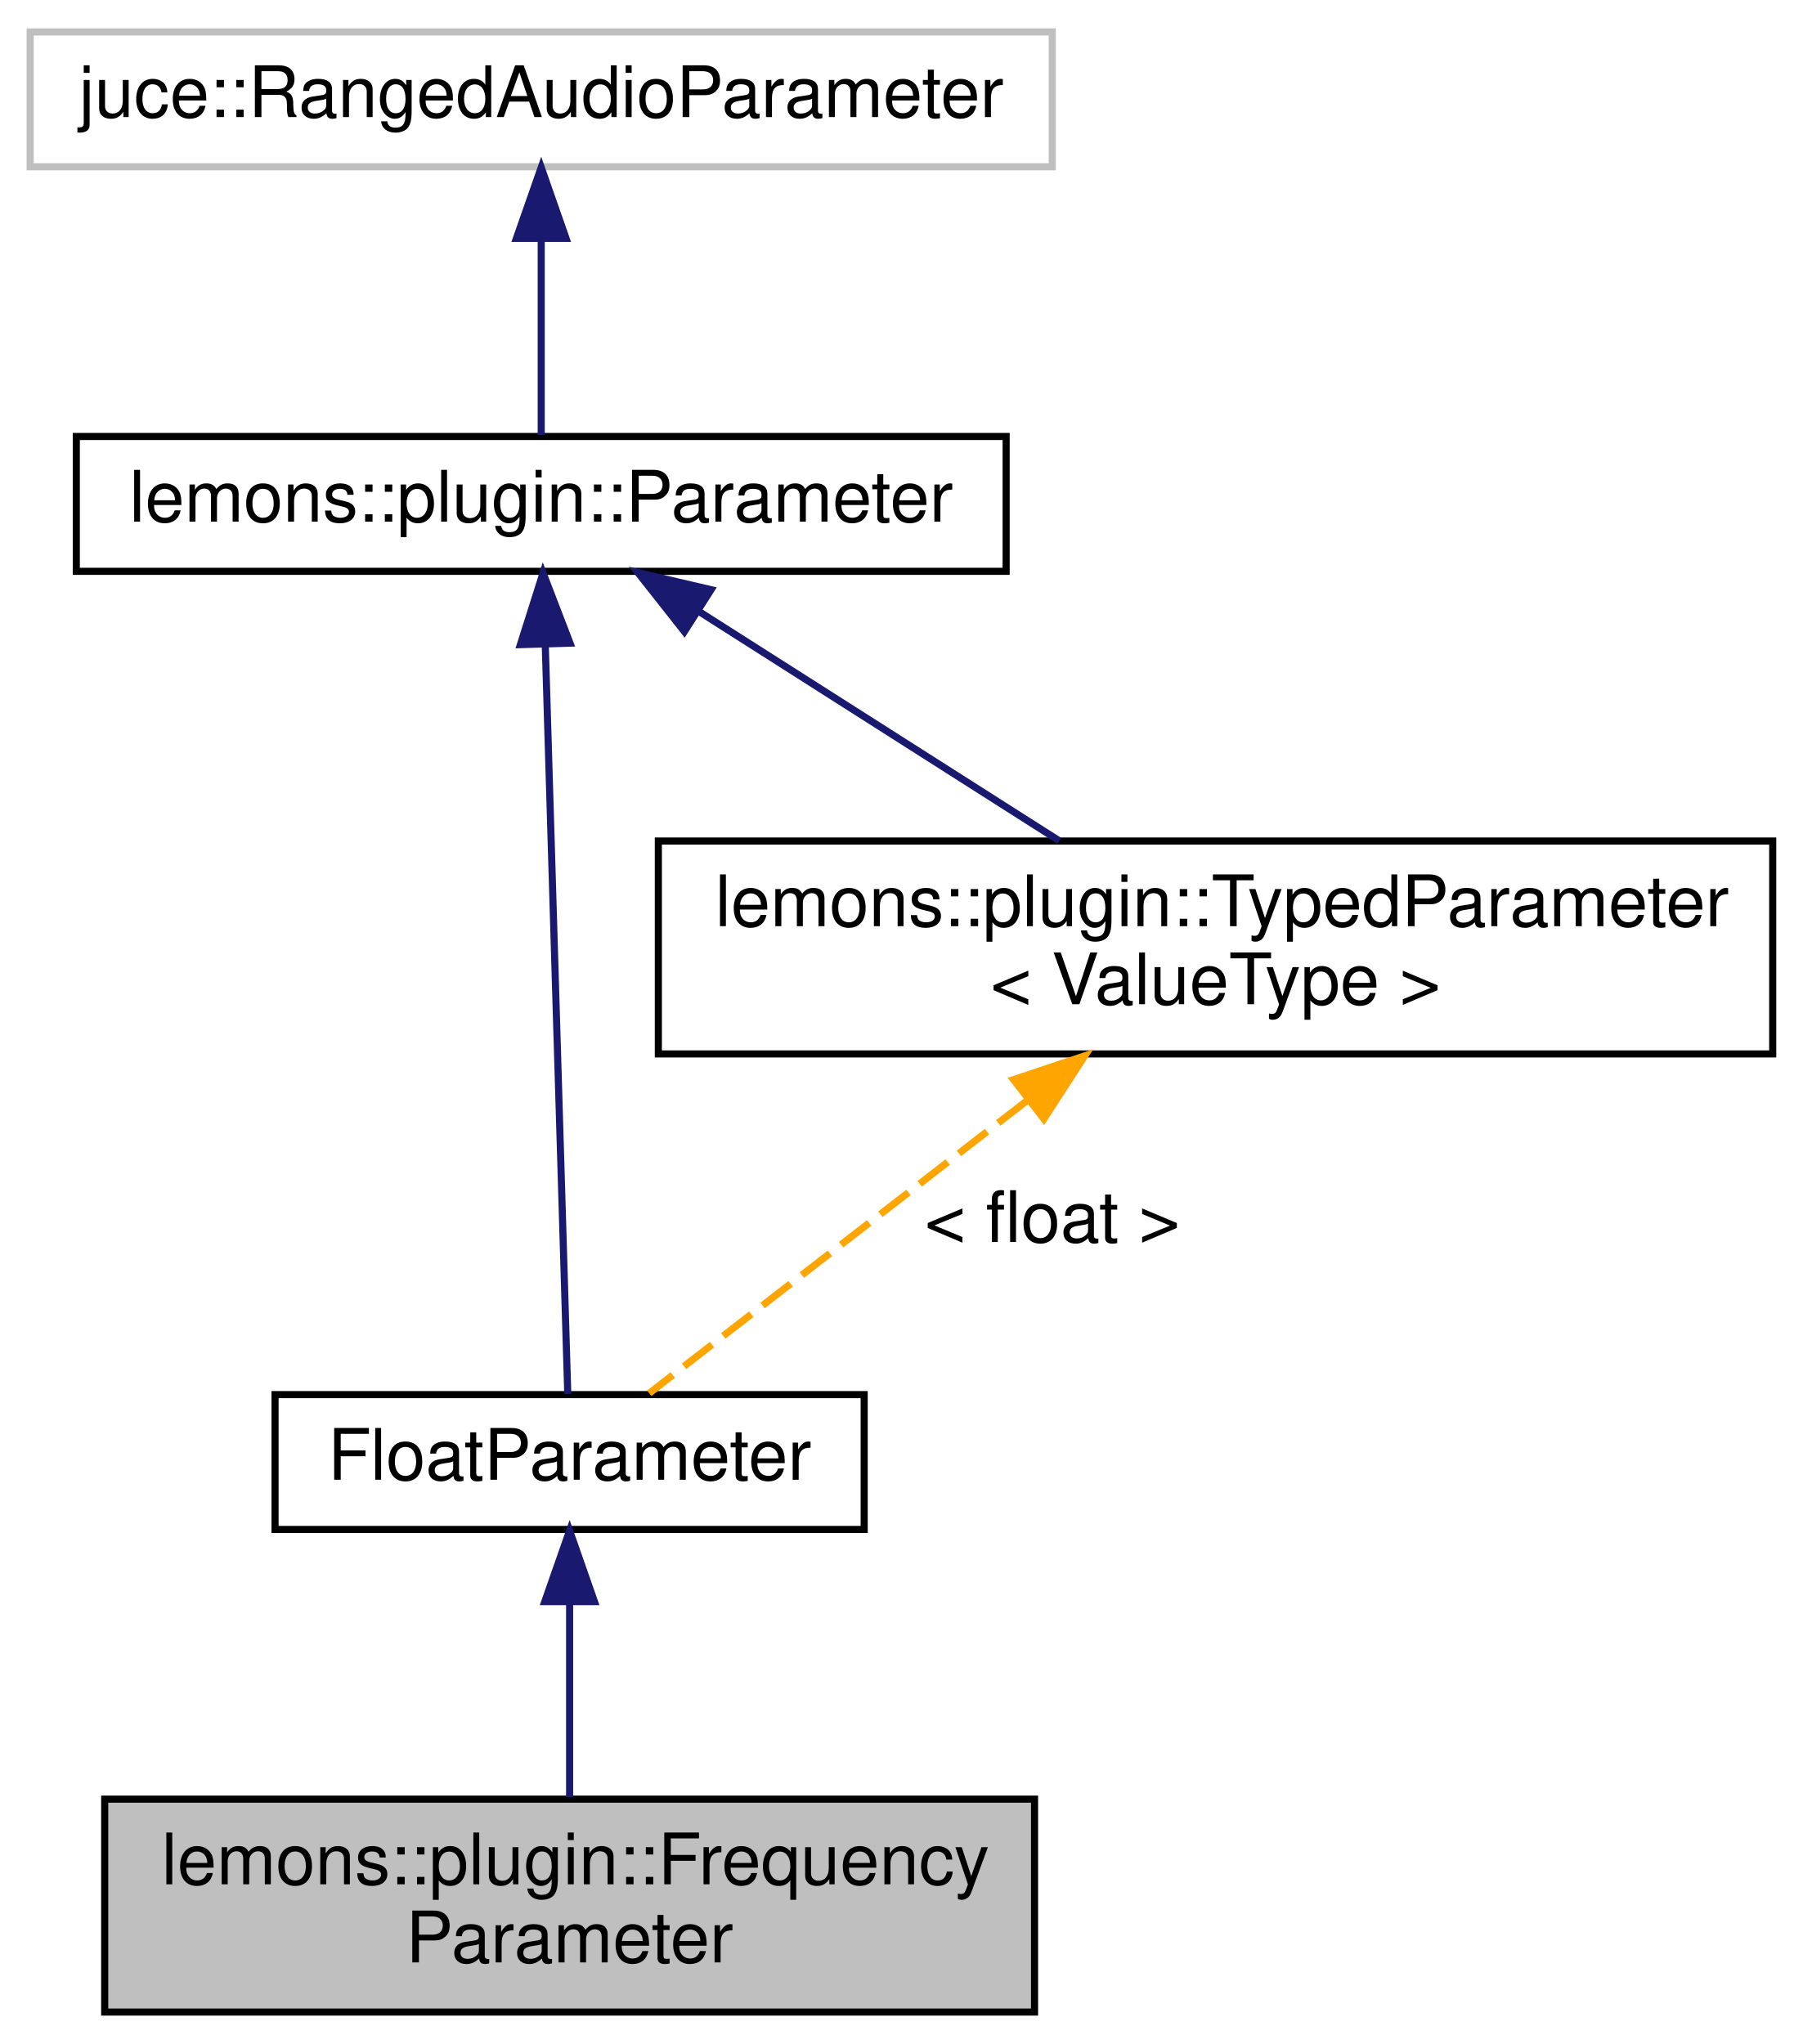
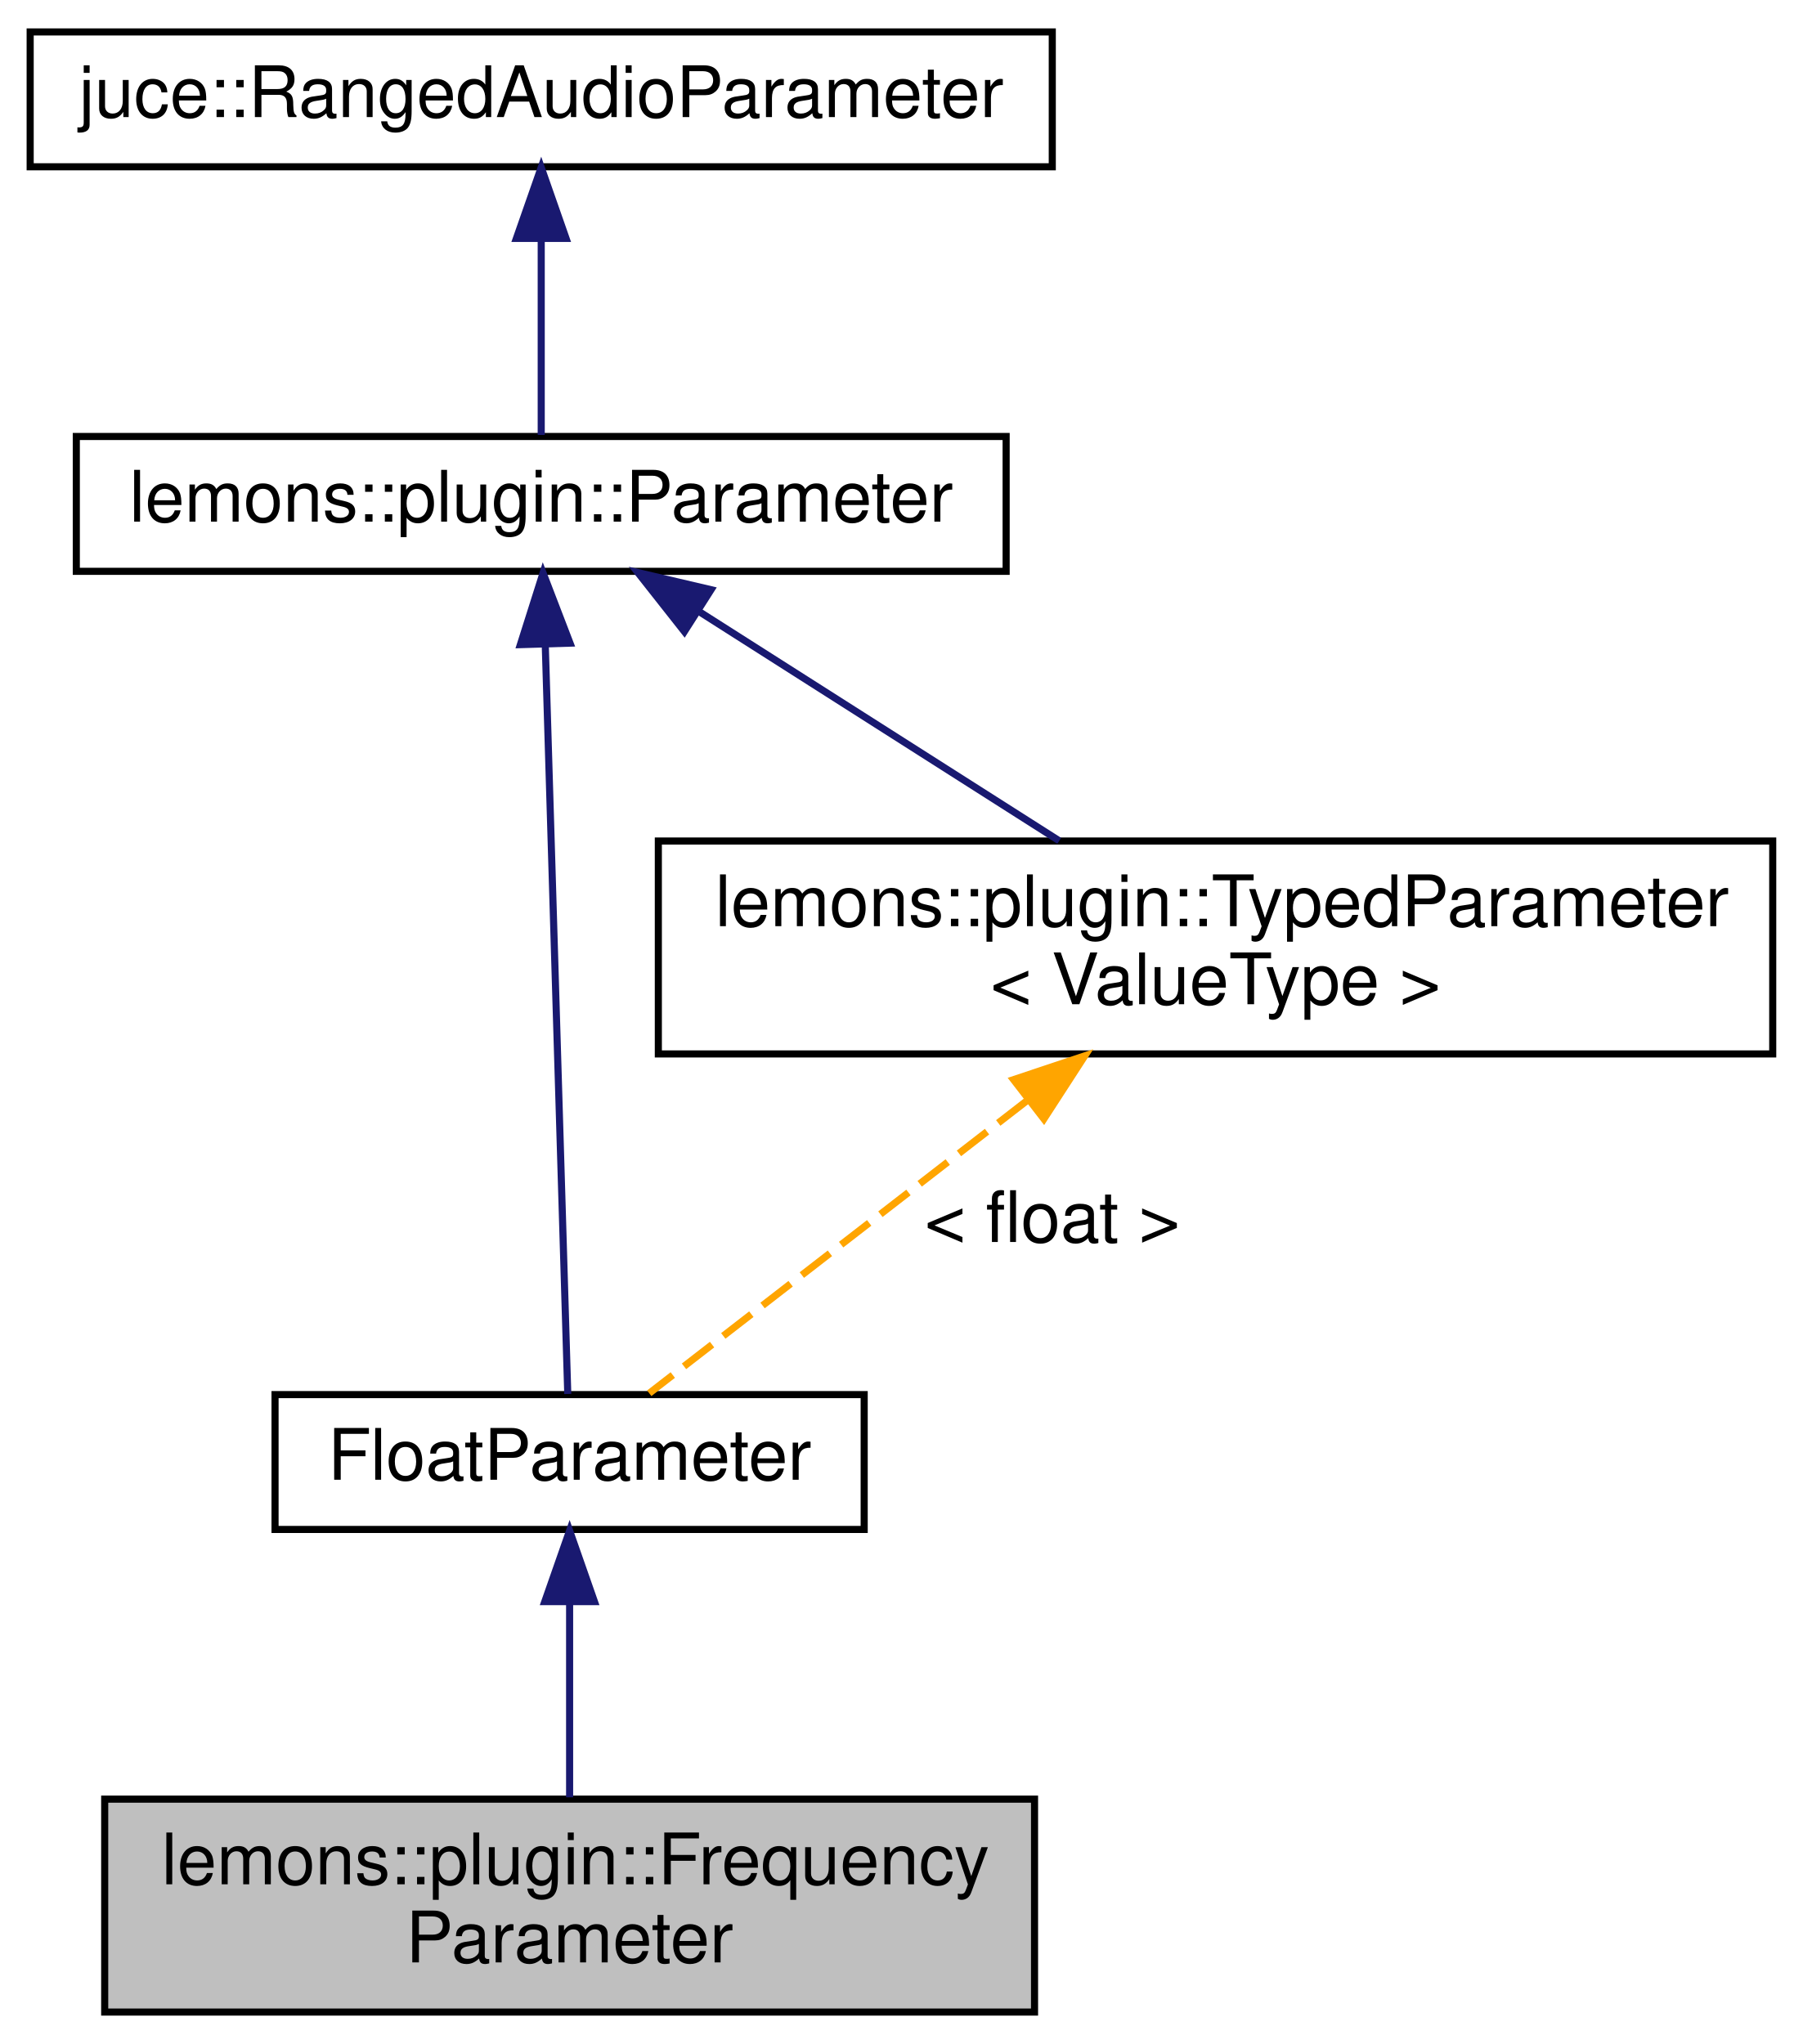
<svg xmlns="http://www.w3.org/2000/svg" xmlns:xlink="http://www.w3.org/1999/xlink" width="254pt" height="288pt" viewBox="0.00 0.00 253.50 288.00">
  <g id="graph0" class="graph" transform="scale(1 1) rotate(0) translate(4 284)">
    <g id="node1" class="node">
      <g id="a_node1">
        <a xlink:title="A parameter that represents a frequency in Hz.">
          <polygon fill="#bfbfbf" stroke="black" points="10.5,-0.5 10.5,-30.5 141.5,-30.5 141.5,-0.5 10.5,-0.5" />
          <text text-anchor="start" x="18.5" y="-18.5" font-family="Helvetica,sans-Serif" font-size="10.00">lemons::plugin::Frequency</text>
          <text text-anchor="middle" x="76" y="-7.5" font-family="Helvetica,sans-Serif" font-size="10.00">Parameter</text>
        </a>
      </g>
    </g>
    <g id="node2" class="node">
      <g id="a_node2">
        <a xlink:href="classlemons_1_1plugin_1_1_typed_parameter.html" target="_top" xlink:title=" ">
          <polygon fill="none" stroke="black" points="34.5,-68.5 34.5,-87.5 117.5,-87.5 117.5,-68.5 34.5,-68.5" />
          <text text-anchor="middle" x="76" y="-75.5" font-family="Helvetica,sans-Serif" font-size="10.00">FloatParameter</text>
        </a>
      </g>
    </g>
    <g id="edge1" class="edge">
      <path fill="none" stroke="midnightblue" d="M76,-58.22C76,-49.36 76,-38.96 76,-30.76" />
      <polygon fill="midnightblue" stroke="midnightblue" points="72.5,-58.33 76,-68.33 79.5,-58.33 72.5,-58.33" />
    </g>
    <g id="node3" class="node">
      <g id="a_node3">
        <a xlink:href="classlemons_1_1plugin_1_1_parameter.html" target="_top" xlink:title="A plugin parameter class.">
          <polygon fill="none" stroke="black" points="6.5,-203.5 6.5,-222.5 137.5,-222.5 137.5,-203.5 6.5,-203.5" />
          <text text-anchor="middle" x="72" y="-210.5" font-family="Helvetica,sans-Serif" font-size="10.00">lemons::plugin::Parameter</text>
        </a>
      </g>
    </g>
    <g id="edge2" class="edge">
      <path fill="none" stroke="midnightblue" d="M72.57,-193.13C73.45,-163.88 75.1,-108.76 75.74,-87.59" />
      <polygon fill="midnightblue" stroke="midnightblue" points="69.06,-193.17 72.26,-203.27 76.06,-193.38 69.06,-193.17" />
    </g>
    <g id="node5" class="node">
      <g id="a_node5">
        <a xlink:href="classlemons_1_1plugin_1_1_typed_parameter.html" target="_top" xlink:title="A parameter that can be stored as a type other than a float, but still inherits from my Parameter bas...">
          <polygon fill="none" stroke="black" points="88.5,-135.5 88.5,-165.5 245.5,-165.5 245.5,-135.5 88.5,-135.5" />
          <text text-anchor="start" x="96.5" y="-153.5" font-family="Helvetica,sans-Serif" font-size="10.00">lemons::plugin::TypedParameter</text>
          <text text-anchor="middle" x="167" y="-142.5" font-family="Helvetica,sans-Serif" font-size="10.00">&lt; ValueType &gt;</text>
        </a>
      </g>
    </g>
    <g id="edge5" class="edge">
      <path fill="none" stroke="midnightblue" d="M94.4,-197.73C109.67,-188.01 129.79,-175.2 144.98,-165.53" />
      <polygon fill="midnightblue" stroke="midnightblue" points="92.17,-195.01 85.61,-203.33 95.93,-200.91 92.17,-195.01" />
    </g>
    <g id="node4" class="node">
      <g id="a_node4">
        <a xlink:title=" ">
-           <polygon fill="none" stroke="#bfbfbf" points="0,-260.5 0,-279.5 144,-279.5 144,-260.5 0,-260.5" />
+           <polygon fill="none" stroke="black" points="0,-260.5 0,-279.5 144,-279.5 144,-260.5 0,-260.5" />
          <text text-anchor="middle" x="72" y="-267.5" font-family="Helvetica,sans-Serif" font-size="10.00">juce::RangedAudioParameter</text>
        </a>
      </g>
    </g>
    <g id="edge3" class="edge">
      <path fill="none" stroke="midnightblue" d="M72,-250.12C72,-240.82 72,-230.06 72,-222.71" />
      <polygon fill="midnightblue" stroke="midnightblue" points="68.5,-250.41 72,-260.41 75.5,-250.41 68.5,-250.41" />
    </g>
    <g id="edge4" class="edge">
      <path fill="none" stroke="orange" stroke-dasharray="5,2" d="M140.34,-128.84C122.66,-115.15 100.38,-97.89 87.22,-87.69" />
      <polygon fill="orange" stroke="orange" points="138.54,-131.88 148.58,-135.23 142.82,-126.34 138.54,-131.88" />
      <text text-anchor="middle" x="144" y="-109" font-family="Helvetica,sans-Serif" font-size="10.00"> &lt; float &gt;</text>
    </g>
  </g>
</svg>
